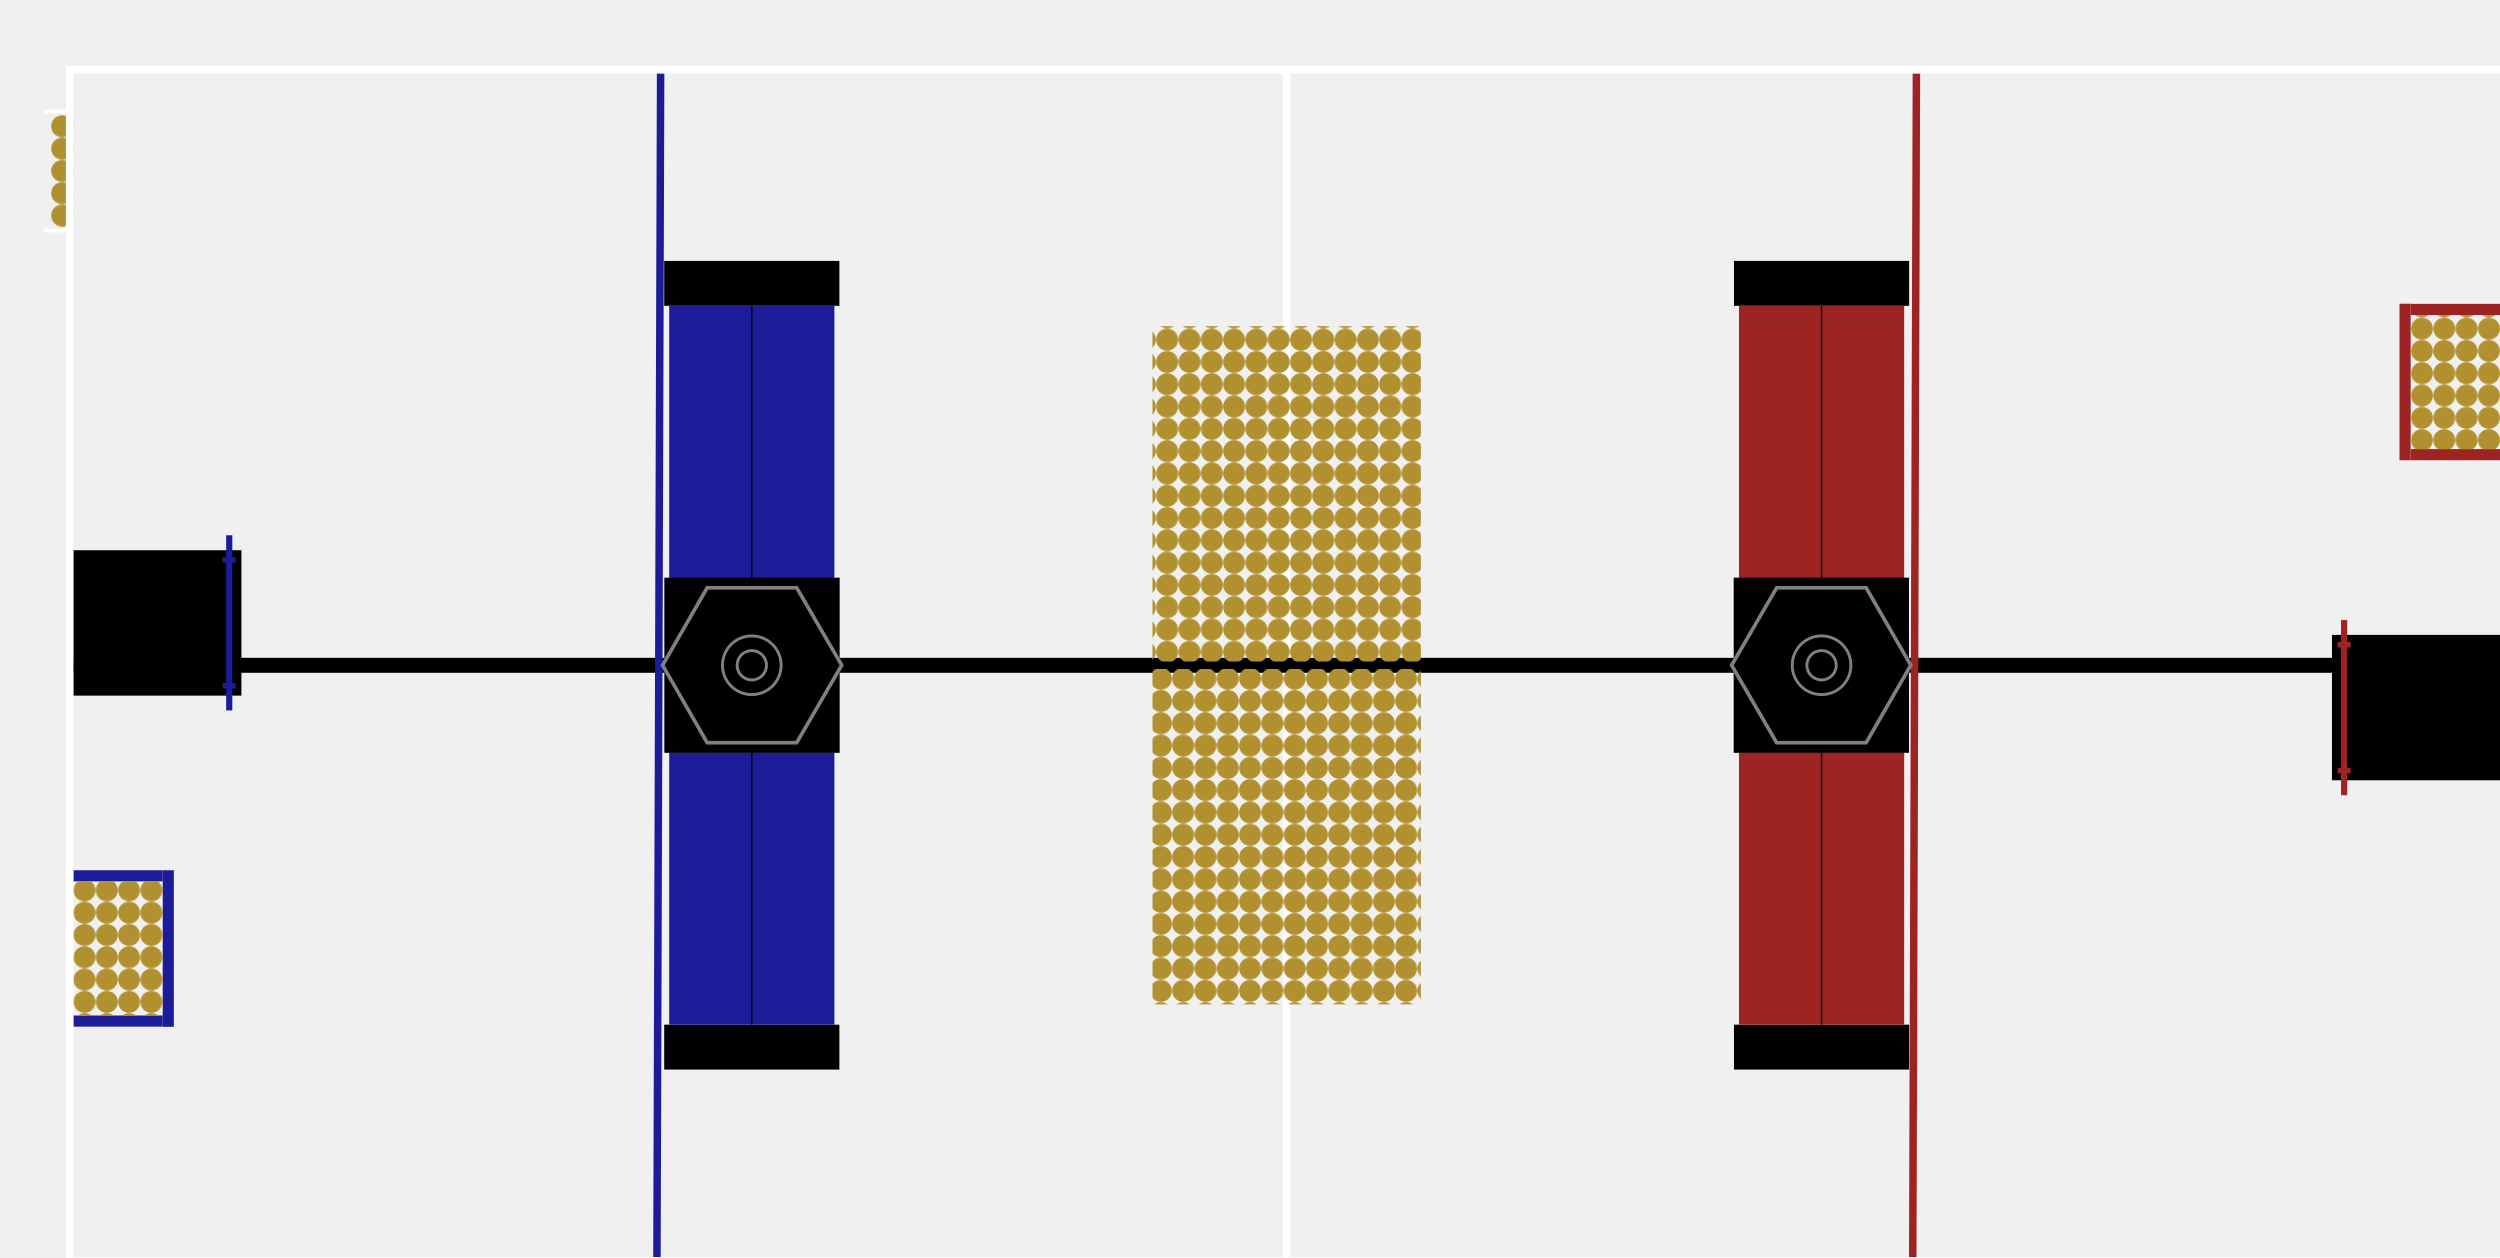
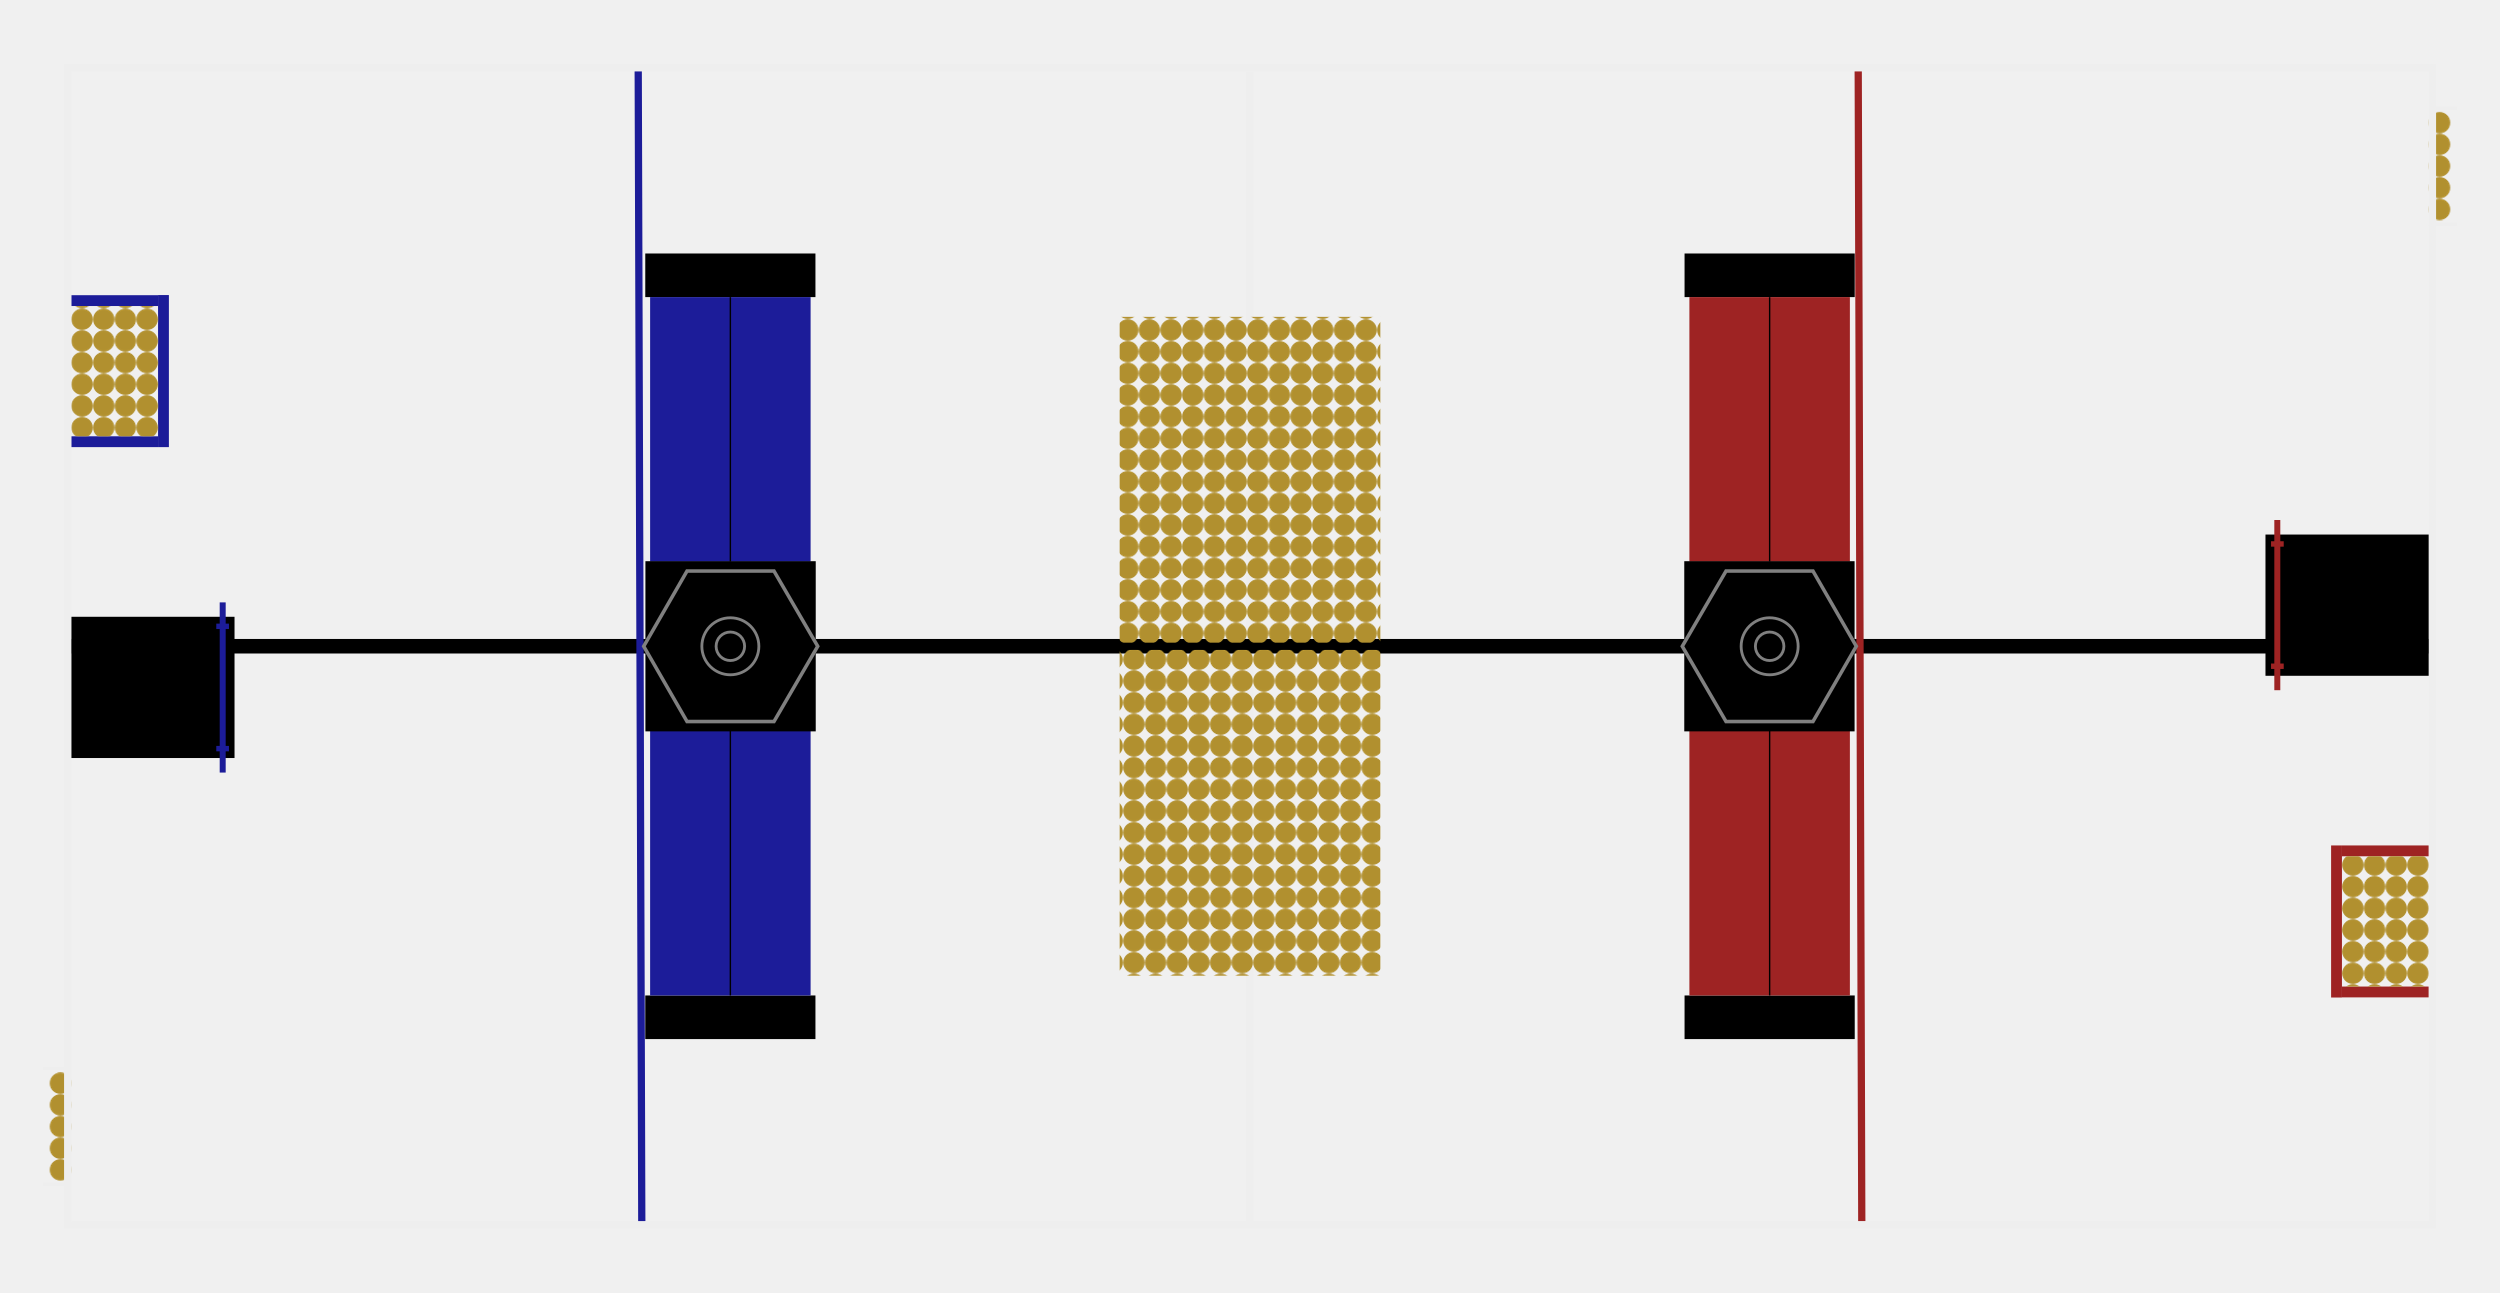
- <svg xmlns="http://www.w3.org/2000/svg" style="overflow: visible;" viewBox="-0.5 -0.5 17.041 8.569">
-   <g id="field">
+ <svg xmlns="http://www.w3.org/2000/svg" style="overflow: visible;" viewBox="-0.5 -0.5 17.541 9.069">
+   <g id="field" transform="scale(1 -1) translate(0 -8.0692)">
    <defs>
      <circle id="fuel" cx="0" cy="0" r="0.075" fill="#B1902F" />
      <pattern id="neutralFuelGrid" x="0.041" y="0.098" width="0.152" height="0.152" patternContentUnits="userSpaceOnUse" patternUnits="userSpaceOnUse">
        <use x="0.076" y="0.076" href="#fuel" />
      </pattern>
      <pattern id="depotFuelGrid" x="0" y="0.021" width="0.152" height="0.152" patternContentUnits="userSpaceOnUse" patternUnits="userSpaceOnUse">
        <use x="0.076" y="0.076" href="#fuel" />
      </pattern>
      <pattern id="chuteFuelGrid" x="0" y="0.133" width="0.152" height="0.152" patternContentUnits="userSpaceOnUse" patternUnits="userSpaceOnUse">
        <use x="0.076" y="0.076" href="#fuel" />
      </pattern>
      <g id="blueRampTrench">
        <rect height="0.306" width="1.194" x="-4.243" y="2.45" fill="hsl(from currentColor h s calc(l*0.8))" />
        <rect x="-4.209" y="0.594" width="0.563" height="1.856" fill="currentColor" />
        <rect x="-3.646" y="0.594" width="0.563" height="1.856" fill="currentColor" />
        <line x1="-3.646" y1="0.594" x2="-3.646" y2="2.45" stroke="black" stroke-width="0.01" />
        <line x1="-3.646" y1="2.756" x2="-3.646" y2="4.035" stroke="hsl(from currentColor h s calc(l*0.8))" stroke-width="0.152" />
      </g>
      <g id="blueSide">
        <rect id="neutralFuel" x="7.356" y="4.06" width="1.829" height="2.286" fill="url(#neutralFuelGrid)" />
        <line x1="4.003" x2="3.978" y1="0" y2="8.069" stroke="currentColor" stroke-width="0.051" />
        <g>
          <rect x="0" y="5.432" width="0.609" height="0.076" fill="currentColor" />
          <rect x="0" y="6.422" width="0.609" height="0.076" fill="currentColor" />
          <rect x="0.609" y="5.432" width="0.076" height="1.067" fill="currentColor" />
          <rect id="neutralFuel" x="0" y="5.508" width="0.61" height="0.914" fill="url(#depotFuelGrid)" />
        </g>
        <g transform="translate(8.2705 4.0346)">
          <use href="#blueRampTrench" />
          <g transform="scale(1 -1)">
            <use href="#blueRampTrench" />
          </g>
          <rect x="-4.242" y="-0.597" width="1.195" height="1.194" fill="hsl(from currentColor h s calc(l*0.8))" />
          <polygon points="-3.033,0 -3.34,-0.528 -3.95,-0.528 -4.254,0 -3.95,0.528 -3.34,0.528" stroke="gray" fill="transparent" stroke-width="0.025" />
          <circle r="0.2" stroke="gray" stroke-width="0.02" fill="transparent" cx="-3.646" cy="0" />
          <circle r="0.1" stroke="gray" stroke-width="0.02" fill="transparent" cx="-3.646" cy="0" />
          <rect x="-8.271" y="-0.784" width="1.146" height="0.991" fill="black" />
          <line x1="-7.208" y1="-0.886" x2="-7.208" y2="0.308" stroke="currentColor" stroke-width="0.042" />
          <rect x="-7.253" y="0.121" height="0.038" width="0.089" fill="currentColor" />
          <rect x="-7.253" y="-0.737" height="0.038" width="0.089" fill="currentColor" />
        </g>
-         <line x1="0" y1="0.26" x2="-0.2" y2="0.26" stroke="white" stroke-width="0.025" />
-         <line x1="0" y1="1.072" x2="-0.2" y2="1.072" stroke="white" stroke-width="0.025" />
+         <line x1="0" y1="0.26" x2="-0.2" y2="0.26" stroke="#eeeeee" stroke-width="0.025" />
+         <line x1="0" y1="1.072" x2="-0.2" y2="1.072" stroke="#eeeeee" stroke-width="0.025" />
        <rect x="-0.152" y="0.285" width="0.152" height="0.762" fill="url(#chuteFuelGrid)" />
      </g>
    </defs>
    <g id="tape">
-       <line id="centerline" x1="8.271" x2="8.271" y1="0" y2="8.069" stroke="white" stroke-width="0.051" />
+       <line id="centerline" x1="8.271" x2="8.271" y1="0" y2="8.069" stroke="#eeeeee" stroke-width="0.051" />
      <line id="midline" x1="0" x2="16.541" y1="4.035" y2="4.035" stroke="black" stroke-width="0.102" />
    </g>
    <use x="0" y="0" width="16.541" height="8.069" href="#blueSide" color="#1c1c99ff" />
    <g id="redSide" transform="translate(16.541 8.0692) rotate(180)">
      <use x="0" y="0" width="16.541" height="8.069" href="#blueSide" color="#9e2323ff" />
    </g>
-     <rect id="wall" x="-0.025" y="-0.025" width="16.592" height="8.12" stroke="white" stroke-width="0.051" fill="transparent" />
+     <rect id="wall" x="-0.025" y="-0.025" width="16.592" height="8.12" stroke="#eeeeee" stroke-width="0.051" fill="transparent" />
  </g>
</svg>
